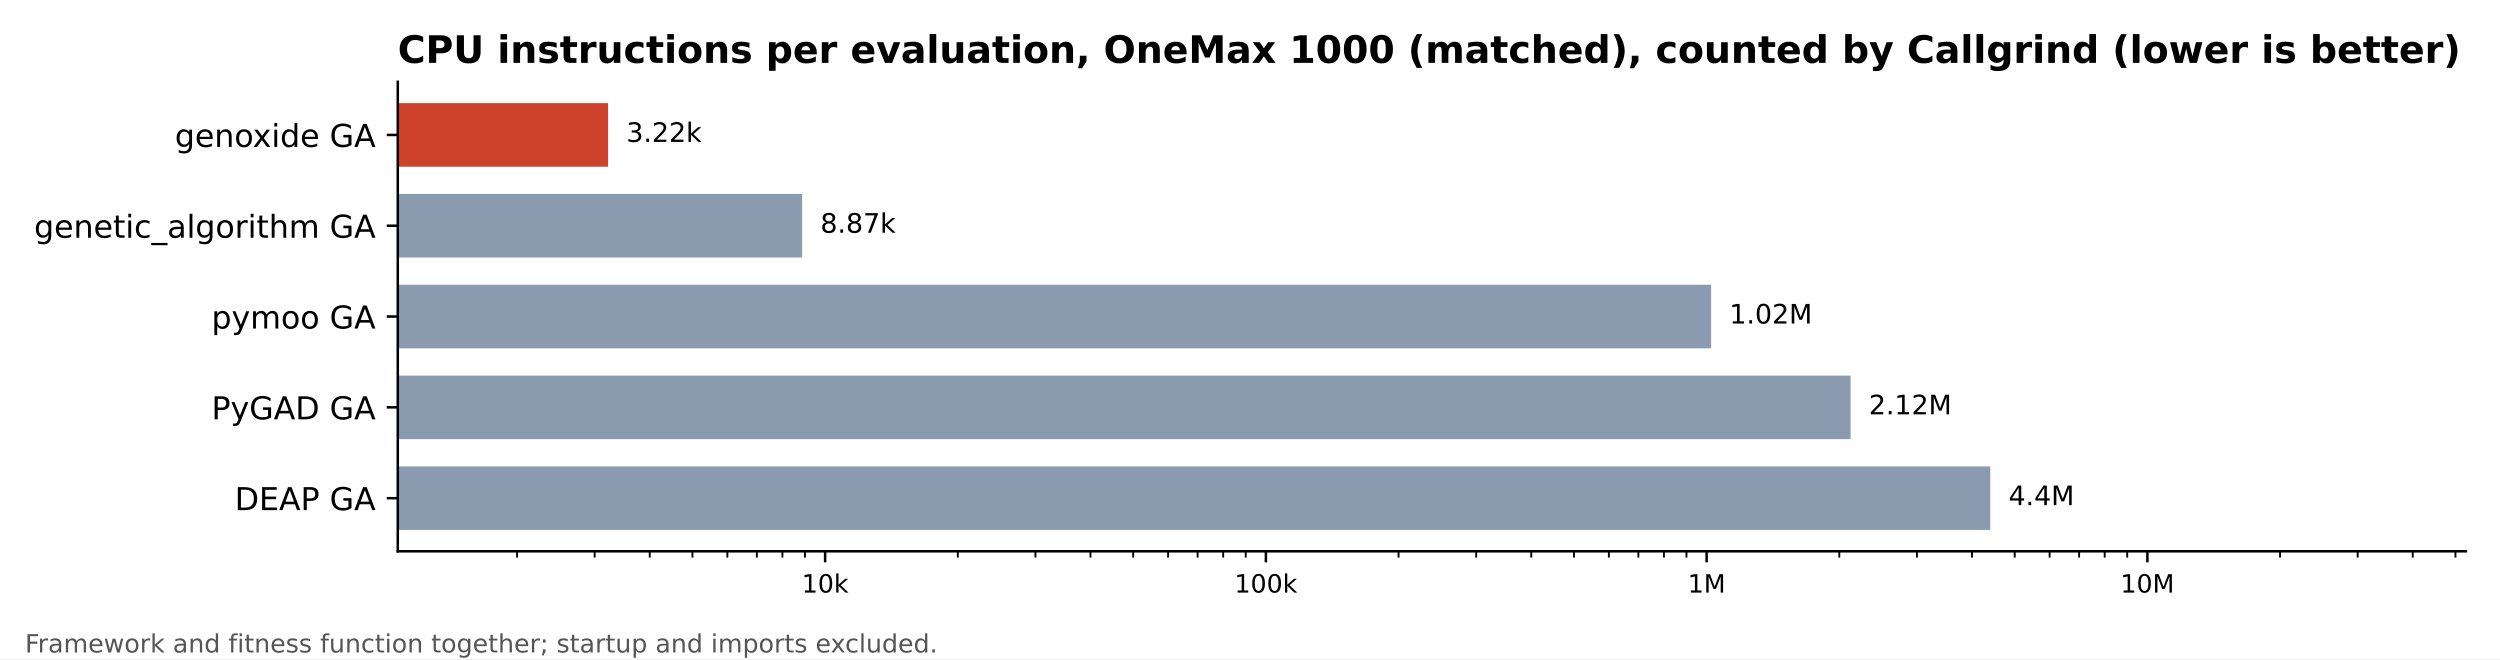
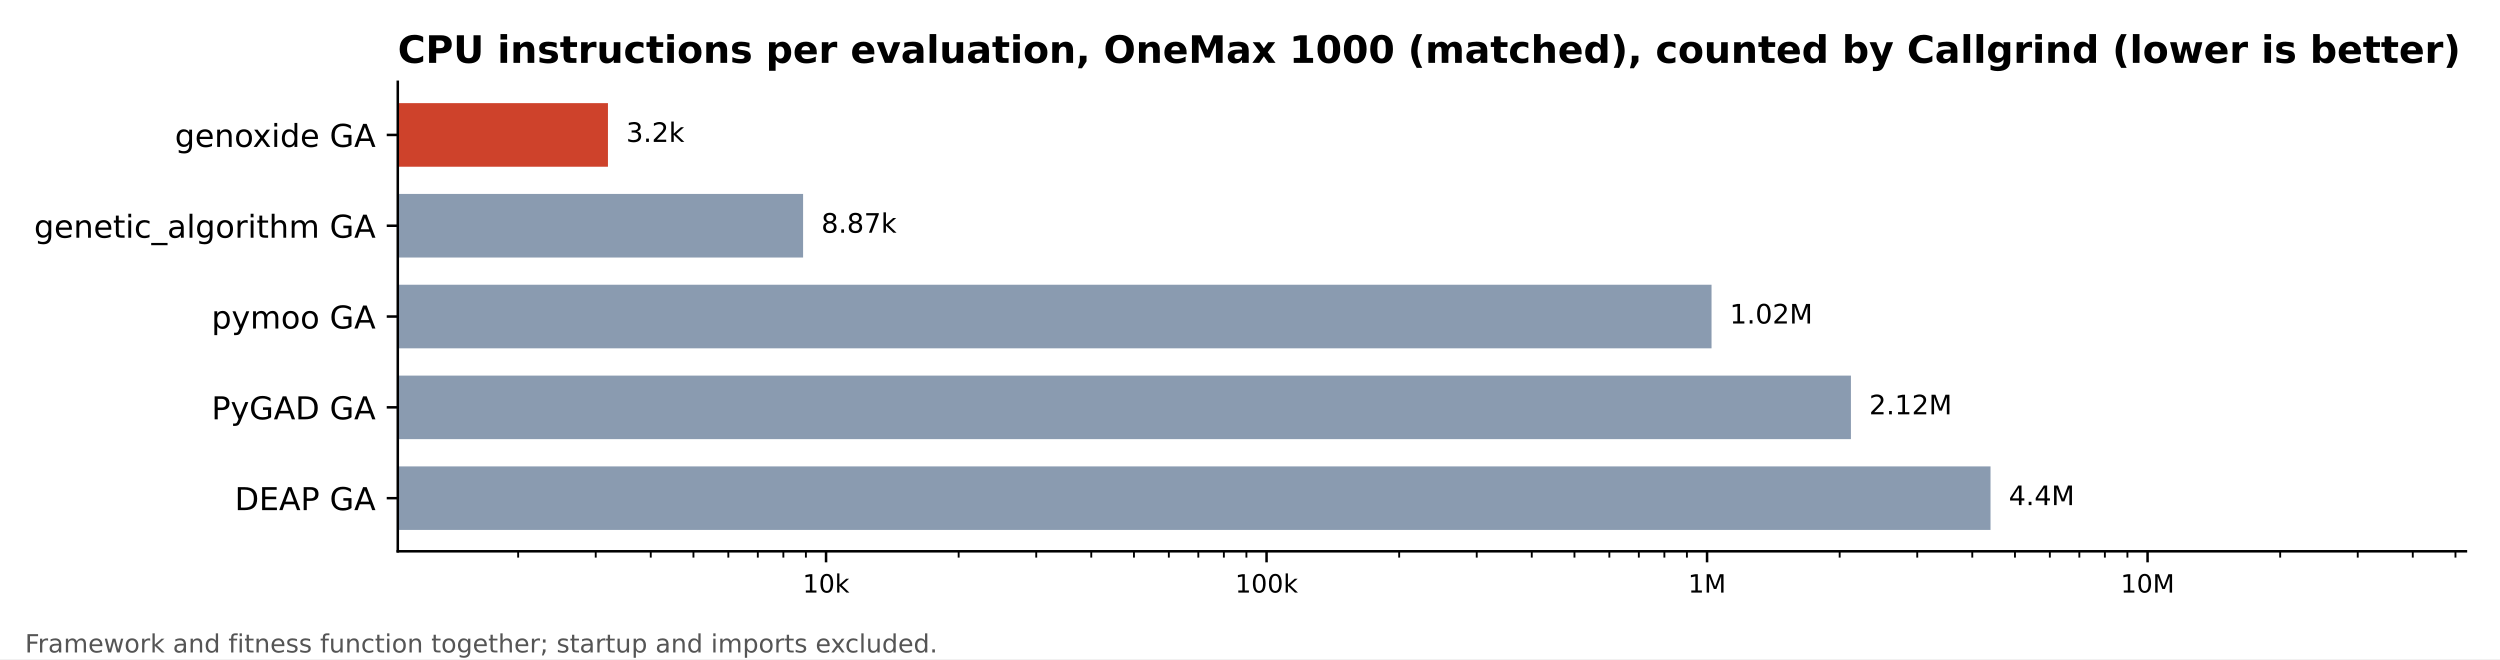
<svg xmlns="http://www.w3.org/2000/svg" xmlns:xlink="http://www.w3.org/1999/xlink" width="792pt" height="208.8pt" viewBox="0 0 792 208.8" version="1.1">
  <defs>
    <style type="text/css">*{stroke-linejoin: round; stroke-linecap: butt}</style>
  </defs>
  <g id="figure_1">
    <g id="patch_1">
      <path d="M 0 208.8  L 792 208.8  L 792 0  L 0 0  z " style="fill: #ffffff" />
    </g>
    <g id="axes_1">
      <g id="patch_2">
        <path d="M 126.017 174.647  L 781.2 174.647  L 781.2 25.918  L 126.017 25.918  z " style="fill: #ffffff" />
      </g>
      <g id="patch_3">
-         <path d="M -139927.811 52.816  L 192.638 52.816  L 192.638 32.679  L -139927.811 32.679  z " clip-path="url(#pe57b924b86)" style="fill: #ce422b" />
+         <path d="M -139848.473 52.816  L 192.6 52.816  L 192.6 32.679  L -139848.473 32.679  z " clip-path="url(#pe57b924b86)" style="fill: #ce422b" />
      </g>
      <g id="patch_4">
-         <path d="M -139927.811 81.584  L 254.123 81.584  L 254.123 61.446  L -139927.811 61.446  z " clip-path="url(#pe57b924b86)" style="fill: #8a9bb0" />
+         <path d="M -139848.473 81.584  L 254.42 81.584  L 254.42 61.446  L -139848.473 61.446  z " clip-path="url(#pe57b924b86)" style="fill: #8a9bb0" />
      </g>
      <g id="patch_5">
-         <path d="M -139927.811 110.351  L 542.082 110.351  L 542.082 90.214  L -139927.811 90.214  z " clip-path="url(#pe57b924b86)" style="fill: #8a9bb0" />
+         <path d="M -139848.473 110.351  L 542.217 110.351  L 542.217 90.214  L -139848.473 90.214  z " clip-path="url(#pe57b924b86)" style="fill: #8a9bb0" />
      </g>
      <g id="patch_6">
-         <path d="M -139927.811 139.119  L 586.264 139.119  L 586.264 118.982  L -139927.811 118.982  z " clip-path="url(#pe57b924b86)" style="fill: #8a9bb0" />
+         <path d="M -139848.473 139.119  L 586.373 139.119  L 586.373 118.982  L -139848.473 118.982  z " clip-path="url(#pe57b924b86)" style="fill: #8a9bb0" />
      </g>
      <g id="patch_7">
-         <path d="M -139927.811 167.887  L 630.513 167.887  L 630.513 147.75  L -139927.811 147.75  z " clip-path="url(#pe57b924b86)" style="fill: #8a9bb0" />
+         <path d="M -139848.473 167.887  L 630.598 167.887  L 630.598 147.75  L -139848.473 147.75  z " clip-path="url(#pe57b924b86)" style="fill: #8a9bb0" />
      </g>
      <g id="matplotlib.axis_1">
        <g id="xtick_1">
          <g id="line2d_1">
            <defs>
              <path id="m7258996fe1" d="M 0 0  L 0 3.5  " style="stroke: #000000; stroke-width: 0.8" />
            </defs>
            <g>
-               <use xlink:href="#m7258996fe1" x="261.401" y="174.647" style="stroke: #000000; stroke-width: 0.8" />
+               <use xlink:href="#m7258996fe1" x="261.694" y="174.647" style="stroke: #000000; stroke-width: 0.8" />
            </g>
          </g>
          <g id="text_1">
-             <text style="font-size: 8px; font-family: 'DejaVu Sans', 'Bitstream Vera Sans', 'Computer Modern Sans Serif', 'Lucida Grande', 'Verdana', 'Geneva', 'Lucid', 'Arial', 'Helvetica', 'Avant Garde', sans-serif; text-anchor: middle" x="261.401" y="187.726" transform="rotate(-0 261.4014 187.7261)">10k</text>
+             <text style="font-size: 8px; font-family: 'DejaVu Sans', 'Bitstream Vera Sans', 'Computer Modern Sans Serif', 'Lucida Grande', 'Verdana', 'Geneva', 'Lucid', 'Arial', 'Helvetica', 'Avant Garde', sans-serif; text-anchor: middle" x="261.694" y="187.726" transform="rotate(-0 261.6944 187.7261)">10k</text>
          </g>
        </g>
        <g id="xtick_2">
          <g id="line2d_2">
            <g>
-               <use xlink:href="#m7258996fe1" x="401.032" y="174.647" style="stroke: #000000; stroke-width: 0.8" />
+               <use xlink:href="#m7258996fe1" x="401.246" y="174.647" style="stroke: #000000; stroke-width: 0.8" />
            </g>
          </g>
          <g id="text_2">
-             <text style="font-size: 8px; font-family: 'DejaVu Sans', 'Bitstream Vera Sans', 'Computer Modern Sans Serif', 'Lucida Grande', 'Verdana', 'Geneva', 'Lucid', 'Arial', 'Helvetica', 'Avant Garde', sans-serif; text-anchor: middle" x="401.032" y="187.726" transform="rotate(-0 401.032 187.7261)">100k</text>
+             <text style="font-size: 8px; font-family: 'DejaVu Sans', 'Bitstream Vera Sans', 'Computer Modern Sans Serif', 'Lucida Grande', 'Verdana', 'Geneva', 'Lucid', 'Arial', 'Helvetica', 'Avant Garde', sans-serif; text-anchor: middle" x="401.246" y="187.726" transform="rotate(-0 401.2464 187.7261)">100k</text>
          </g>
        </g>
        <g id="xtick_3">
          <g id="line2d_3">
            <g>
-               <use xlink:href="#m7258996fe1" x="540.663" y="174.647" style="stroke: #000000; stroke-width: 0.8" />
+               <use xlink:href="#m7258996fe1" x="540.798" y="174.647" style="stroke: #000000; stroke-width: 0.8" />
            </g>
          </g>
          <g id="text_3">
-             <text style="font-size: 8px; font-family: 'DejaVu Sans', 'Bitstream Vera Sans', 'Computer Modern Sans Serif', 'Lucida Grande', 'Verdana', 'Geneva', 'Lucid', 'Arial', 'Helvetica', 'Avant Garde', sans-serif; text-anchor: middle" x="540.663" y="187.726" transform="rotate(-0 540.6627 187.7255)">1M</text>
+             <text style="font-size: 8px; font-family: 'DejaVu Sans', 'Bitstream Vera Sans', 'Computer Modern Sans Serif', 'Lucida Grande', 'Verdana', 'Geneva', 'Lucid', 'Arial', 'Helvetica', 'Avant Garde', sans-serif; text-anchor: middle" x="540.798" y="187.726" transform="rotate(-0 540.7984 187.7255)">1M</text>
          </g>
        </g>
        <g id="xtick_4">
          <g id="line2d_4">
            <g>
-               <use xlink:href="#m7258996fe1" x="680.293" y="174.647" style="stroke: #000000; stroke-width: 0.8" />
+               <use xlink:href="#m7258996fe1" x="680.35" y="174.647" style="stroke: #000000; stroke-width: 0.8" />
            </g>
          </g>
          <g id="text_4">
-             <text style="font-size: 8px; font-family: 'DejaVu Sans', 'Bitstream Vera Sans', 'Computer Modern Sans Serif', 'Lucida Grande', 'Verdana', 'Geneva', 'Lucid', 'Arial', 'Helvetica', 'Avant Garde', sans-serif; text-anchor: middle" x="680.293" y="187.726" transform="rotate(-0 680.2934 187.7255)">10M</text>
+             <text style="font-size: 8px; font-family: 'DejaVu Sans', 'Bitstream Vera Sans', 'Computer Modern Sans Serif', 'Lucida Grande', 'Verdana', 'Geneva', 'Lucid', 'Arial', 'Helvetica', 'Avant Garde', sans-serif; text-anchor: middle" x="680.35" y="187.726" transform="rotate(-0 680.3503 187.7255)">10M</text>
          </g>
        </g>
        <g id="xtick_5">
          <g id="line2d_5">
            <defs>
              <path id="md682a21eee" d="M 0 0  L 0 2  " style="stroke: #000000; stroke-width: 0.6" />
            </defs>
            <g>
-               <use xlink:href="#md682a21eee" x="163.804" y="174.647" style="stroke: #000000; stroke-width: 0.6" />
+               <use xlink:href="#md682a21eee" x="164.152" y="174.647" style="stroke: #000000; stroke-width: 0.6" />
            </g>
          </g>
        </g>
        <g id="xtick_6">
          <g id="line2d_6">
            <g>
-               <use xlink:href="#md682a21eee" x="188.391" y="174.647" style="stroke: #000000; stroke-width: 0.6" />
+               <use xlink:href="#md682a21eee" x="188.726" y="174.647" style="stroke: #000000; stroke-width: 0.6" />
            </g>
          </g>
        </g>
        <g id="xtick_7">
          <g id="line2d_7">
            <g>
-               <use xlink:href="#md682a21eee" x="205.837" y="174.647" style="stroke: #000000; stroke-width: 0.6" />
+               <use xlink:href="#md682a21eee" x="206.161" y="174.647" style="stroke: #000000; stroke-width: 0.6" />
            </g>
          </g>
        </g>
        <g id="xtick_8">
          <g id="line2d_8">
            <g>
-               <use xlink:href="#md682a21eee" x="219.368" y="174.647" style="stroke: #000000; stroke-width: 0.6" />
+               <use xlink:href="#md682a21eee" x="219.685" y="174.647" style="stroke: #000000; stroke-width: 0.6" />
            </g>
          </g>
        </g>
        <g id="xtick_9">
          <g id="line2d_9">
            <g>
-               <use xlink:href="#md682a21eee" x="230.424" y="174.647" style="stroke: #000000; stroke-width: 0.6" />
+               <use xlink:href="#md682a21eee" x="230.735" y="174.647" style="stroke: #000000; stroke-width: 0.6" />
            </g>
          </g>
        </g>
        <g id="xtick_10">
          <g id="line2d_10">
            <g>
-               <use xlink:href="#md682a21eee" x="239.772" y="174.647" style="stroke: #000000; stroke-width: 0.6" />
+               <use xlink:href="#md682a21eee" x="240.078" y="174.647" style="stroke: #000000; stroke-width: 0.6" />
            </g>
          </g>
        </g>
        <g id="xtick_11">
          <g id="line2d_11">
            <g>
-               <use xlink:href="#md682a21eee" x="247.87" y="174.647" style="stroke: #000000; stroke-width: 0.6" />
+               <use xlink:href="#md682a21eee" x="248.17" y="174.647" style="stroke: #000000; stroke-width: 0.6" />
            </g>
          </g>
        </g>
        <g id="xtick_12">
          <g id="line2d_12">
            <g>
-               <use xlink:href="#md682a21eee" x="255.012" y="174.647" style="stroke: #000000; stroke-width: 0.6" />
+               <use xlink:href="#md682a21eee" x="255.309" y="174.647" style="stroke: #000000; stroke-width: 0.6" />
            </g>
          </g>
        </g>
        <g id="xtick_13">
          <g id="line2d_13">
            <g>
-               <use xlink:href="#md682a21eee" x="303.434" y="174.647" style="stroke: #000000; stroke-width: 0.6" />
+               <use xlink:href="#md682a21eee" x="303.704" y="174.647" style="stroke: #000000; stroke-width: 0.6" />
            </g>
          </g>
        </g>
        <g id="xtick_14">
          <g id="line2d_14">
            <g>
-               <use xlink:href="#md682a21eee" x="328.022" y="174.647" style="stroke: #000000; stroke-width: 0.6" />
+               <use xlink:href="#md682a21eee" x="328.278" y="174.647" style="stroke: #000000; stroke-width: 0.6" />
            </g>
          </g>
        </g>
        <g id="xtick_15">
          <g id="line2d_15">
            <g>
-               <use xlink:href="#md682a21eee" x="345.467" y="174.647" style="stroke: #000000; stroke-width: 0.6" />
+               <use xlink:href="#md682a21eee" x="345.713" y="174.647" style="stroke: #000000; stroke-width: 0.6" />
            </g>
          </g>
        </g>
        <g id="xtick_16">
          <g id="line2d_16">
            <g>
-               <use xlink:href="#md682a21eee" x="358.999" y="174.647" style="stroke: #000000; stroke-width: 0.6" />
+               <use xlink:href="#md682a21eee" x="359.237" y="174.647" style="stroke: #000000; stroke-width: 0.6" />
            </g>
          </g>
        </g>
        <g id="xtick_17">
          <g id="line2d_17">
            <g>
-               <use xlink:href="#md682a21eee" x="370.055" y="174.647" style="stroke: #000000; stroke-width: 0.6" />
+               <use xlink:href="#md682a21eee" x="370.287" y="174.647" style="stroke: #000000; stroke-width: 0.6" />
            </g>
          </g>
        </g>
        <g id="xtick_18">
          <g id="line2d_18">
            <g>
-               <use xlink:href="#md682a21eee" x="379.403" y="174.647" style="stroke: #000000; stroke-width: 0.6" />
+               <use xlink:href="#md682a21eee" x="379.63" y="174.647" style="stroke: #000000; stroke-width: 0.6" />
            </g>
          </g>
        </g>
        <g id="xtick_19">
          <g id="line2d_19">
            <g>
-               <use xlink:href="#md682a21eee" x="387.5" y="174.647" style="stroke: #000000; stroke-width: 0.6" />
+               <use xlink:href="#md682a21eee" x="387.722" y="174.647" style="stroke: #000000; stroke-width: 0.6" />
            </g>
          </g>
        </g>
        <g id="xtick_20">
          <g id="line2d_20">
            <g>
-               <use xlink:href="#md682a21eee" x="394.643" y="174.647" style="stroke: #000000; stroke-width: 0.6" />
+               <use xlink:href="#md682a21eee" x="394.861" y="174.647" style="stroke: #000000; stroke-width: 0.6" />
            </g>
          </g>
        </g>
        <g id="xtick_21">
          <g id="line2d_21">
            <g>
-               <use xlink:href="#md682a21eee" x="443.065" y="174.647" style="stroke: #000000; stroke-width: 0.6" />
+               <use xlink:href="#md682a21eee" x="443.256" y="174.647" style="stroke: #000000; stroke-width: 0.6" />
            </g>
          </g>
        </g>
        <g id="xtick_22">
          <g id="line2d_22">
            <g>
-               <use xlink:href="#md682a21eee" x="467.653" y="174.647" style="stroke: #000000; stroke-width: 0.6" />
+               <use xlink:href="#md682a21eee" x="467.83" y="174.647" style="stroke: #000000; stroke-width: 0.6" />
            </g>
          </g>
        </g>
        <g id="xtick_23">
          <g id="line2d_23">
            <g>
-               <use xlink:href="#md682a21eee" x="485.098" y="174.647" style="stroke: #000000; stroke-width: 0.6" />
+               <use xlink:href="#md682a21eee" x="485.265" y="174.647" style="stroke: #000000; stroke-width: 0.6" />
            </g>
          </g>
        </g>
        <g id="xtick_24">
          <g id="line2d_24">
            <g>
-               <use xlink:href="#md682a21eee" x="498.63" y="174.647" style="stroke: #000000; stroke-width: 0.6" />
+               <use xlink:href="#md682a21eee" x="498.789" y="174.647" style="stroke: #000000; stroke-width: 0.6" />
            </g>
          </g>
        </g>
        <g id="xtick_25">
          <g id="line2d_25">
            <g>
-               <use xlink:href="#md682a21eee" x="509.686" y="174.647" style="stroke: #000000; stroke-width: 0.6" />
+               <use xlink:href="#md682a21eee" x="509.839" y="174.647" style="stroke: #000000; stroke-width: 0.6" />
            </g>
          </g>
        </g>
        <g id="xtick_26">
          <g id="line2d_26">
            <g>
-               <use xlink:href="#md682a21eee" x="519.034" y="174.647" style="stroke: #000000; stroke-width: 0.6" />
+               <use xlink:href="#md682a21eee" x="519.181" y="174.647" style="stroke: #000000; stroke-width: 0.6" />
            </g>
          </g>
        </g>
        <g id="xtick_27">
          <g id="line2d_27">
            <g>
-               <use xlink:href="#md682a21eee" x="527.131" y="174.647" style="stroke: #000000; stroke-width: 0.6" />
+               <use xlink:href="#md682a21eee" x="527.274" y="174.647" style="stroke: #000000; stroke-width: 0.6" />
            </g>
          </g>
        </g>
        <g id="xtick_28">
          <g id="line2d_28">
            <g>
-               <use xlink:href="#md682a21eee" x="534.274" y="174.647" style="stroke: #000000; stroke-width: 0.6" />
+               <use xlink:href="#md682a21eee" x="534.413" y="174.647" style="stroke: #000000; stroke-width: 0.6" />
            </g>
          </g>
        </g>
        <g id="xtick_29">
          <g id="line2d_29">
            <g>
-               <use xlink:href="#md682a21eee" x="582.696" y="174.647" style="stroke: #000000; stroke-width: 0.6" />
+               <use xlink:href="#md682a21eee" x="582.808" y="174.647" style="stroke: #000000; stroke-width: 0.6" />
            </g>
          </g>
        </g>
        <g id="xtick_30">
          <g id="line2d_30">
            <g>
-               <use xlink:href="#md682a21eee" x="607.284" y="174.647" style="stroke: #000000; stroke-width: 0.6" />
+               <use xlink:href="#md682a21eee" x="607.382" y="174.647" style="stroke: #000000; stroke-width: 0.6" />
            </g>
          </g>
        </g>
        <g id="xtick_31">
          <g id="line2d_31">
            <g>
-               <use xlink:href="#md682a21eee" x="624.729" y="174.647" style="stroke: #000000; stroke-width: 0.6" />
+               <use xlink:href="#md682a21eee" x="624.817" y="174.647" style="stroke: #000000; stroke-width: 0.6" />
            </g>
          </g>
        </g>
        <g id="xtick_32">
          <g id="line2d_32">
            <g>
-               <use xlink:href="#md682a21eee" x="638.26" y="174.647" style="stroke: #000000; stroke-width: 0.6" />
+               <use xlink:href="#md682a21eee" x="638.341" y="174.647" style="stroke: #000000; stroke-width: 0.6" />
            </g>
          </g>
        </g>
        <g id="xtick_33">
          <g id="line2d_33">
            <g>
-               <use xlink:href="#md682a21eee" x="649.317" y="174.647" style="stroke: #000000; stroke-width: 0.6" />
+               <use xlink:href="#md682a21eee" x="649.391" y="174.647" style="stroke: #000000; stroke-width: 0.6" />
            </g>
          </g>
        </g>
        <g id="xtick_34">
          <g id="line2d_34">
            <g>
-               <use xlink:href="#md682a21eee" x="658.664" y="174.647" style="stroke: #000000; stroke-width: 0.6" />
+               <use xlink:href="#md682a21eee" x="658.733" y="174.647" style="stroke: #000000; stroke-width: 0.6" />
            </g>
          </g>
        </g>
        <g id="xtick_35">
          <g id="line2d_35">
            <g>
-               <use xlink:href="#md682a21eee" x="666.762" y="174.647" style="stroke: #000000; stroke-width: 0.6" />
+               <use xlink:href="#md682a21eee" x="666.826" y="174.647" style="stroke: #000000; stroke-width: 0.6" />
            </g>
          </g>
        </g>
        <g id="xtick_36">
          <g id="line2d_36">
            <g>
-               <use xlink:href="#md682a21eee" x="673.904" y="174.647" style="stroke: #000000; stroke-width: 0.6" />
+               <use xlink:href="#md682a21eee" x="673.965" y="174.647" style="stroke: #000000; stroke-width: 0.6" />
            </g>
          </g>
        </g>
        <g id="xtick_37">
          <g id="line2d_37">
            <g>
-               <use xlink:href="#md682a21eee" x="722.326" y="174.647" style="stroke: #000000; stroke-width: 0.6" />
+               <use xlink:href="#md682a21eee" x="722.36" y="174.647" style="stroke: #000000; stroke-width: 0.6" />
            </g>
          </g>
        </g>
        <g id="xtick_38">
          <g id="line2d_38">
            <g>
-               <use xlink:href="#md682a21eee" x="746.914" y="174.647" style="stroke: #000000; stroke-width: 0.6" />
+               <use xlink:href="#md682a21eee" x="746.934" y="174.647" style="stroke: #000000; stroke-width: 0.6" />
            </g>
          </g>
        </g>
        <g id="xtick_39">
          <g id="line2d_39">
            <g>
-               <use xlink:href="#md682a21eee" x="764.359" y="174.647" style="stroke: #000000; stroke-width: 0.6" />
+               <use xlink:href="#md682a21eee" x="764.369" y="174.647" style="stroke: #000000; stroke-width: 0.6" />
            </g>
          </g>
        </g>
        <g id="xtick_40">
          <g id="line2d_40">
            <g>
-               <use xlink:href="#md682a21eee" x="777.891" y="174.647" style="stroke: #000000; stroke-width: 0.6" />
+               <use xlink:href="#md682a21eee" x="777.893" y="174.647" style="stroke: #000000; stroke-width: 0.6" />
            </g>
          </g>
        </g>
      </g>
      <g id="matplotlib.axis_2">
        <g id="ytick_1">
          <g id="line2d_41">
            <defs>
              <path id="m64b2123e40" d="M 0 0  L -3.5 0  " style="stroke: #000000; stroke-width: 0.8" />
            </defs>
            <g>
              <use xlink:href="#m64b2123e40" x="126.017" y="42.747" style="stroke: #000000; stroke-width: 0.8" />
            </g>
          </g>
          <g id="text_5">
            <text style="font-size: 10px; font-family: 'DejaVu Sans', 'Bitstream Vera Sans', 'Computer Modern Sans Serif', 'Lucida Grande', 'Verdana', 'Geneva', 'Lucid', 'Arial', 'Helvetica', 'Avant Garde', sans-serif; text-anchor: end" x="119.017" y="46.546" transform="rotate(-0 119.0172 46.54648)">genoxide GA</text>
          </g>
        </g>
        <g id="ytick_2">
          <g id="line2d_42">
            <g>
              <use xlink:href="#m64b2123e40" x="126.017" y="71.515" style="stroke: #000000; stroke-width: 0.8" />
            </g>
          </g>
          <g id="text_6">
            <text style="font-size: 10px; font-family: 'DejaVu Sans', 'Bitstream Vera Sans', 'Computer Modern Sans Serif', 'Lucida Grande', 'Verdana', 'Geneva', 'Lucid', 'Arial', 'Helvetica', 'Avant Garde', sans-serif; text-anchor: end" x="119.017" y="75.314" transform="rotate(-0 119.0172 75.31422)">genetic_algorithm GA</text>
          </g>
        </g>
        <g id="ytick_3">
          <g id="line2d_43">
            <g>
              <use xlink:href="#m64b2123e40" x="126.017" y="100.283" style="stroke: #000000; stroke-width: 0.8" />
            </g>
          </g>
          <g id="text_7">
            <text style="font-size: 10px; font-family: 'DejaVu Sans', 'Bitstream Vera Sans', 'Computer Modern Sans Serif', 'Lucida Grande', 'Verdana', 'Geneva', 'Lucid', 'Arial', 'Helvetica', 'Avant Garde', sans-serif; text-anchor: end" x="119.017" y="104.082" transform="rotate(-0 119.0172 104.0816)">pymoo GA</text>
          </g>
        </g>
        <g id="ytick_4">
          <g id="line2d_44">
            <g>
              <use xlink:href="#m64b2123e40" x="126.017" y="129.05" style="stroke: #000000; stroke-width: 0.8" />
            </g>
          </g>
          <g id="text_8">
            <text style="font-size: 10px; font-family: 'DejaVu Sans', 'Bitstream Vera Sans', 'Computer Modern Sans Serif', 'Lucida Grande', 'Verdana', 'Geneva', 'Lucid', 'Arial', 'Helvetica', 'Avant Garde', sans-serif; text-anchor: end" x="119.017" y="132.849" transform="rotate(-0 119.0172 132.8493)">PyGAD GA</text>
          </g>
        </g>
        <g id="ytick_5">
          <g id="line2d_45">
            <g>
              <use xlink:href="#m64b2123e40" x="126.017" y="157.818" style="stroke: #000000; stroke-width: 0.8" />
            </g>
          </g>
          <g id="text_9">
            <text style="font-size: 10px; font-family: 'DejaVu Sans', 'Bitstream Vera Sans', 'Computer Modern Sans Serif', 'Lucida Grande', 'Verdana', 'Geneva', 'Lucid', 'Arial', 'Helvetica', 'Avant Garde', sans-serif; text-anchor: end" x="119.017" y="161.617" transform="rotate(-0 119.0172 161.6171)">DEAP GA</text>
          </g>
        </g>
      </g>
      <g id="patch_8">
        <path d="M 126.017 174.647  L 126.017 25.918  " style="fill: none; stroke: #000000; stroke-width: 0.8; stroke-linejoin: miter; stroke-linecap: square" />
      </g>
      <g id="patch_9">
        <path d="M 126.017 174.647  L 781.2 174.647  " style="fill: none; stroke: #000000; stroke-width: 0.8; stroke-linejoin: miter; stroke-linecap: square" />
      </g>
      <g id="text_10">
-         <text style="font-size: 8.5px; font-family: 'DejaVu Sans', 'Bitstream Vera Sans', 'Computer Modern Sans Serif', 'Lucida Grande', 'Verdana', 'Geneva', 'Lucid', 'Arial', 'Helvetica', 'Avant Garde', sans-serif; text-anchor: start" x="198.418" y="44.956" transform="rotate(-0 198.4176 44.9556)">3.22k</text>
+         <text style="font-size: 8.5px; font-family: 'DejaVu Sans', 'Bitstream Vera Sans', 'Computer Modern Sans Serif', 'Lucida Grande', 'Verdana', 'Geneva', 'Lucid', 'Arial', 'Helvetica', 'Avant Garde', sans-serif; text-anchor: start" x="198.377" y="44.956" transform="rotate(-0 198.3768 44.9556)">3.2k</text>
      </g>
      <g id="text_11">
-         <text style="font-size: 8.5px; font-family: 'DejaVu Sans', 'Bitstream Vera Sans', 'Computer Modern Sans Serif', 'Lucida Grande', 'Verdana', 'Geneva', 'Lucid', 'Arial', 'Helvetica', 'Avant Garde', sans-serif; text-anchor: start" x="259.903" y="73.723" transform="rotate(-0 259.9026 73.72334)">8.87k</text>
+         <text style="font-size: 8.5px; font-family: 'DejaVu Sans', 'Bitstream Vera Sans', 'Computer Modern Sans Serif', 'Lucida Grande', 'Verdana', 'Geneva', 'Lucid', 'Arial', 'Helvetica', 'Avant Garde', sans-serif; text-anchor: start" x="260.197" y="73.723" transform="rotate(-0 260.1965 73.72334)">8.87k</text>
      </g>
      <g id="text_12">
-         <text style="font-size: 8.5px; font-family: 'DejaVu Sans', 'Bitstream Vera Sans', 'Computer Modern Sans Serif', 'Lucida Grande', 'Verdana', 'Geneva', 'Lucid', 'Arial', 'Helvetica', 'Avant Garde', sans-serif; text-anchor: start" x="547.862" y="102.491" transform="rotate(-0 547.8616 102.4908)">1.02M</text>
+         <text style="font-size: 8.5px; font-family: 'DejaVu Sans', 'Bitstream Vera Sans', 'Computer Modern Sans Serif', 'Lucida Grande', 'Verdana', 'Geneva', 'Lucid', 'Arial', 'Helvetica', 'Avant Garde', sans-serif; text-anchor: start" x="547.993" y="102.491" transform="rotate(-0 547.9931 102.4908)">1.02M</text>
      </g>
      <g id="text_13">
-         <text style="font-size: 8.5px; font-family: 'DejaVu Sans', 'Bitstream Vera Sans', 'Computer Modern Sans Serif', 'Lucida Grande', 'Verdana', 'Geneva', 'Lucid', 'Arial', 'Helvetica', 'Avant Garde', sans-serif; text-anchor: start" x="592.043" y="131.259" transform="rotate(-0 592.0432 131.2585)">2.12M</text>
+         <text style="font-size: 8.5px; font-family: 'DejaVu Sans', 'Bitstream Vera Sans', 'Computer Modern Sans Serif', 'Lucida Grande', 'Verdana', 'Geneva', 'Lucid', 'Arial', 'Helvetica', 'Avant Garde', sans-serif; text-anchor: start" x="592.15" y="131.259" transform="rotate(-0 592.1498 131.2585)">2.12M</text>
      </g>
      <g id="text_14">
-         <text style="font-size: 8.5px; font-family: 'DejaVu Sans', 'Bitstream Vera Sans', 'Computer Modern Sans Serif', 'Lucida Grande', 'Verdana', 'Geneva', 'Lucid', 'Arial', 'Helvetica', 'Avant Garde', sans-serif; text-anchor: start" x="636.293" y="160.026" transform="rotate(-0 636.2929 160.0263)">4.4M</text>
+         <text style="font-size: 8.5px; font-family: 'DejaVu Sans', 'Bitstream Vera Sans', 'Computer Modern Sans Serif', 'Lucida Grande', 'Verdana', 'Geneva', 'Lucid', 'Arial', 'Helvetica', 'Avant Garde', sans-serif; text-anchor: start" x="636.375" y="160.026" transform="rotate(-0 636.3746 160.0263)">4.4M</text>
      </g>
      <g id="text_15">
        <text style="font-weight: 700; font-size: 12px; font-family: 'DejaVu Sans', 'Bitstream Vera Sans', 'Computer Modern Sans Serif', 'Lucida Grande', 'Verdana', 'Geneva', 'Lucid', 'Arial', 'Helvetica', 'Avant Garde', sans-serif; text-anchor: start" x="126.017" y="19.918" transform="rotate(-0 126.0172 19.91812)">CPU instructions per evaluation, OneMax 1000 (matched), counted by Callgrind (lower is better)</text>
      </g>
    </g>
    <g id="text_16">
      <text style="font-size: 8px; font-family: 'DejaVu Sans', 'Bitstream Vera Sans', 'Computer Modern Sans Serif', 'Lucida Grande', 'Verdana', 'Geneva', 'Lucid', 'Arial', 'Helvetica', 'Avant Garde', sans-serif; text-anchor: start; fill: #555555" x="7.92" y="206.712" transform="rotate(-0 7.92 206.712)">Framework and fitness function together; startup and imports excluded.</text>
    </g>
  </g>
  <defs>
    <clipPath id="pe57b924b86">
      <rect x="126.017" y="25.918" width="655.183" height="148.729" />
    </clipPath>
  </defs>
</svg>
